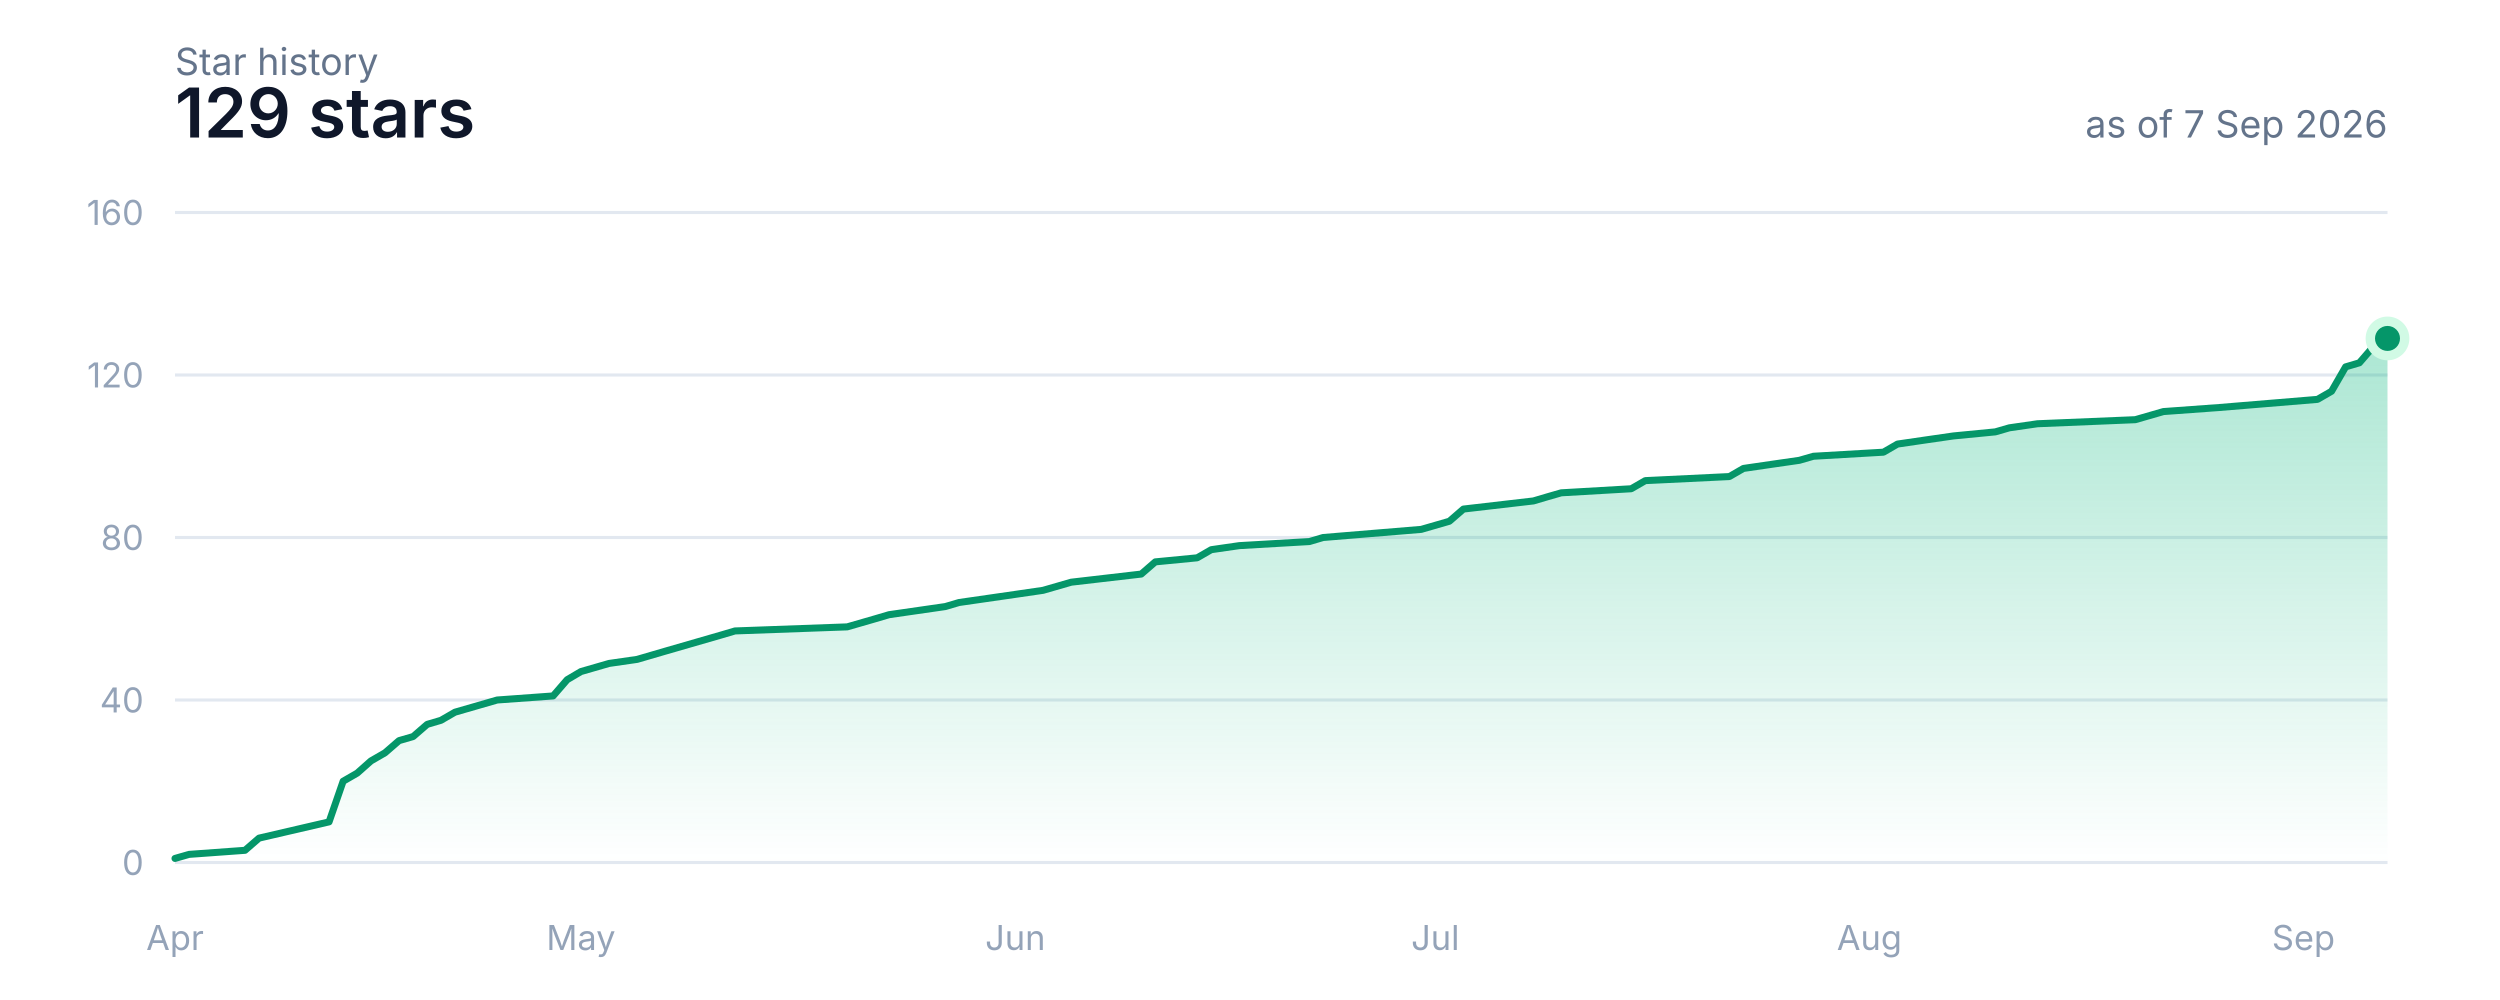
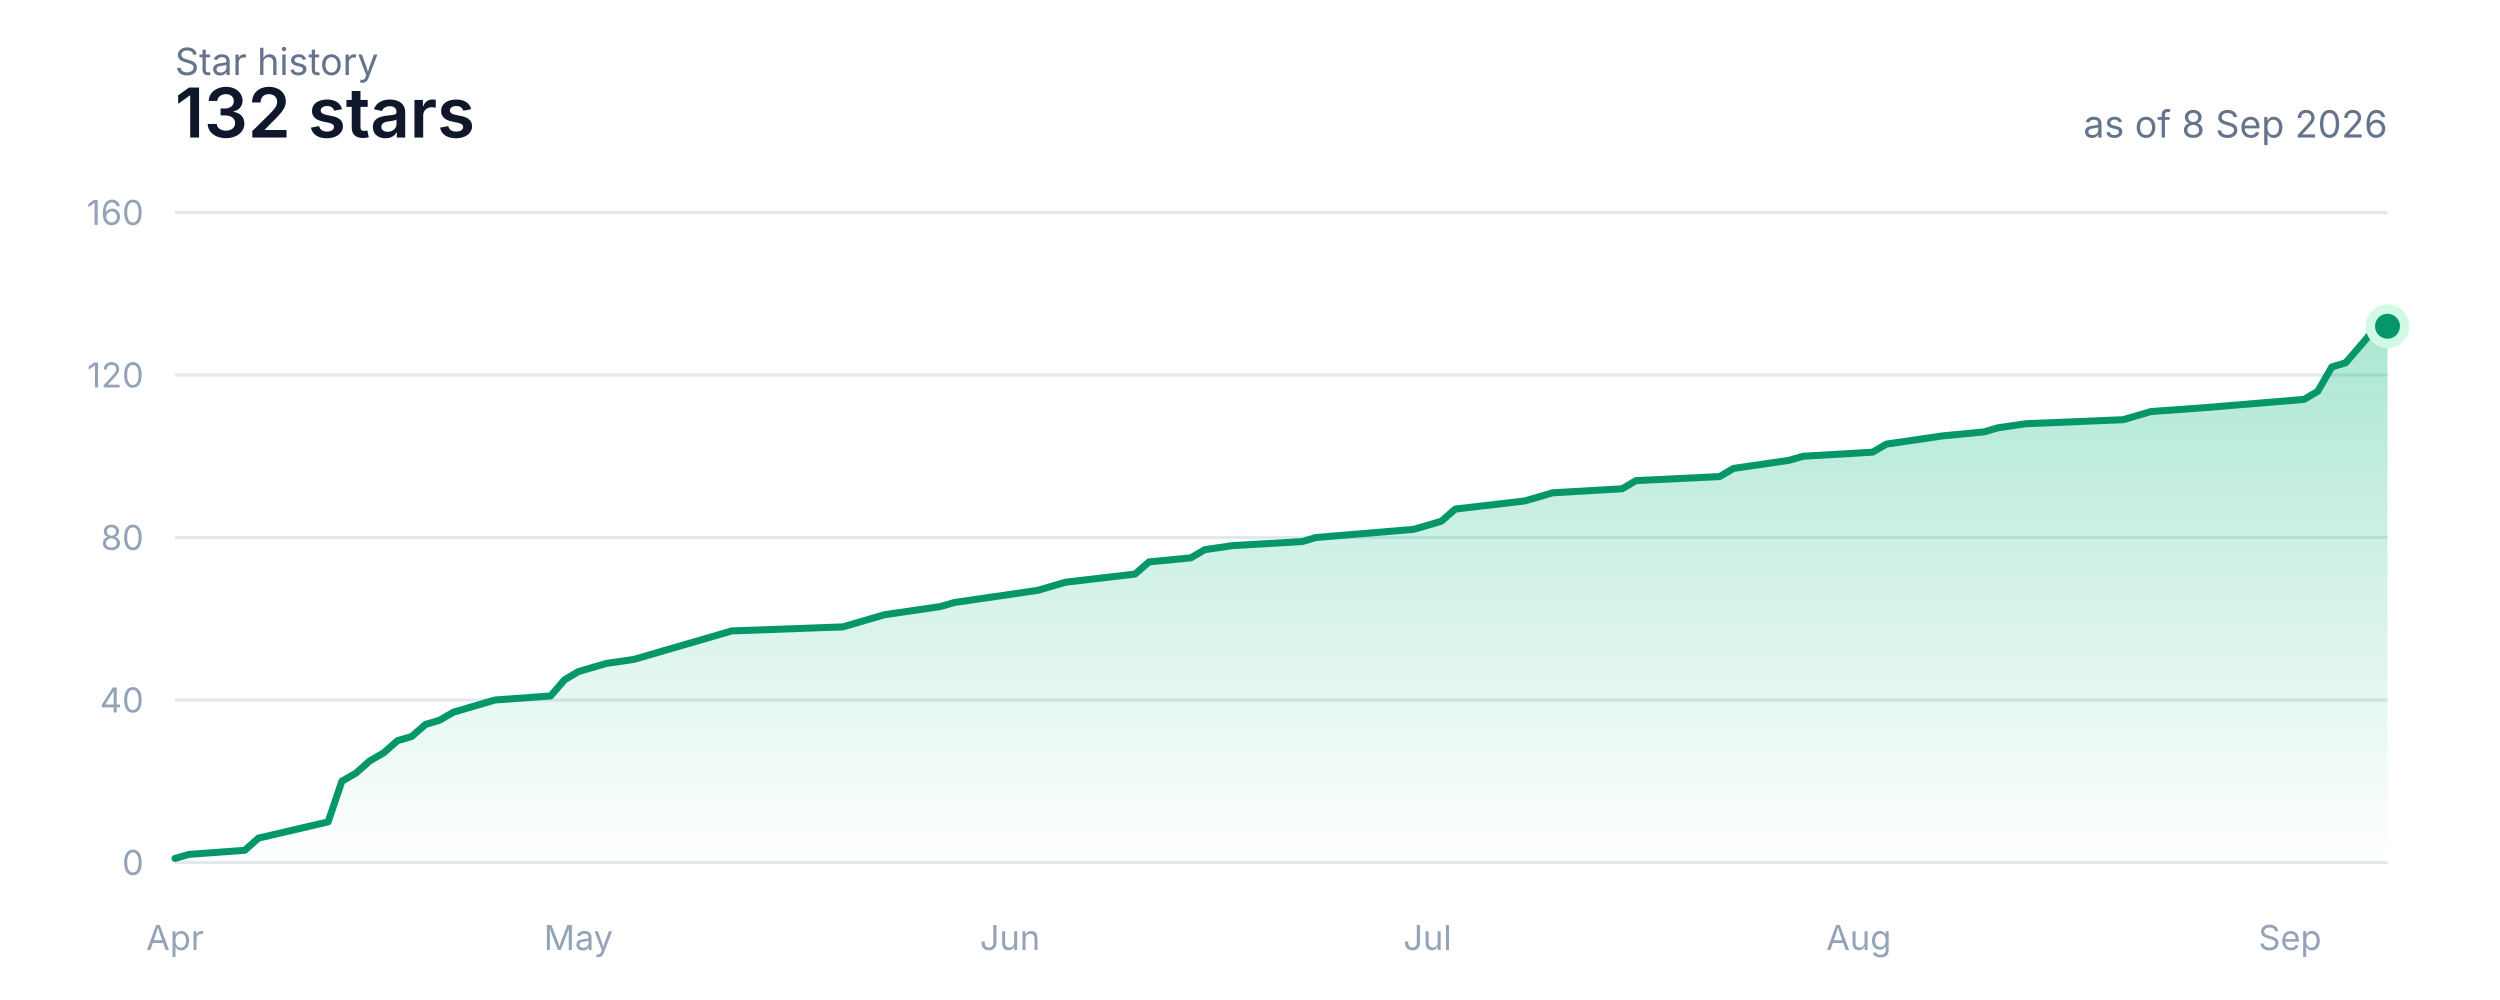
- <svg xmlns="http://www.w3.org/2000/svg" width="800" height="320" viewBox="0 0 800 320" role="img" aria-label="OpenSRE GitHub star history, 129 stars as of 2026-09-07">
+ <svg xmlns="http://www.w3.org/2000/svg" width="800" height="320" viewBox="0 0 800 320" role="img" aria-label="OpenSRE GitHub star history, 132 stars as of 2026-09-08">
  <rect width="100%" height="100%" fill="#ffffff" />
  <text x="56" y="24" fill="#64748b" font-family="ui-sans-serif, system-ui, -apple-system, sans-serif" font-size="12">Star history</text>
-   <text x="56" y="44" fill="#0f172a" font-family="ui-sans-serif, system-ui, -apple-system, sans-serif" font-size="22" font-weight="600">129 stars</text>
-   <text x="764" y="44" fill="#64748b" font-family="ui-sans-serif, system-ui, -apple-system, sans-serif" font-size="12" text-anchor="end">as of 7 Sep 2026</text>
+   <text x="56" y="44" fill="#0f172a" font-family="ui-sans-serif, system-ui, -apple-system, sans-serif" font-size="22" font-weight="600">132 stars</text>
+   <text x="764" y="44" fill="#64748b" font-family="ui-sans-serif, system-ui, -apple-system, sans-serif" font-size="12" text-anchor="end">as of 8 Sep 2026</text>
  <g font-family="ui-sans-serif, system-ui, -apple-system, sans-serif">
    <line x1="56" y1="276.0" x2="764" y2="276.0" stroke="#e2e8f0" stroke-width="1" />
    <text x="46" y="276.0" fill="#94a3b8" font-size="11" text-anchor="end" dominant-baseline="middle">0</text>
    <line x1="56" y1="224.0" x2="764" y2="224.0" stroke="#e2e8f0" stroke-width="1" />
    <text x="46" y="224.0" fill="#94a3b8" font-size="11" text-anchor="end" dominant-baseline="middle">40</text>
    <line x1="56" y1="172.0" x2="764" y2="172.0" stroke="#e2e8f0" stroke-width="1" />
    <text x="46" y="172.0" fill="#94a3b8" font-size="11" text-anchor="end" dominant-baseline="middle">80</text>
    <line x1="56" y1="120.0" x2="764" y2="120.0" stroke="#e2e8f0" stroke-width="1" />
    <text x="46" y="120.0" fill="#94a3b8" font-size="11" text-anchor="end" dominant-baseline="middle">120</text>
    <line x1="56" y1="68.0" x2="764" y2="68.0" stroke="#e2e8f0" stroke-width="1" />
    <text x="46" y="68.0" fill="#94a3b8" font-size="11" text-anchor="end" dominant-baseline="middle">160</text>
    <text x="56.0" y="304" fill="#94a3b8" font-size="11" text-anchor="middle">Apr</text>
-     <text x="185.9" y="304" fill="#94a3b8" font-size="11" text-anchor="middle">May</text>
-     <text x="324.9" y="304" fill="#94a3b8" font-size="11" text-anchor="middle">Jun</text>
-     <text x="459.3" y="304" fill="#94a3b8" font-size="11" text-anchor="middle">Jul</text>
-     <text x="598.2" y="304" fill="#94a3b8" font-size="11" text-anchor="middle">Aug</text>
-     <text x="737.1" y="304" fill="#94a3b8" font-size="11" text-anchor="middle">Sep</text>
+     <text x="185.1" y="304" fill="#94a3b8" font-size="11" text-anchor="middle">May</text>
+     <text x="323.2" y="304" fill="#94a3b8" font-size="11" text-anchor="middle">Jun</text>
+     <text x="456.8" y="304" fill="#94a3b8" font-size="11" text-anchor="middle">Jul</text>
+     <text x="594.8" y="304" fill="#94a3b8" font-size="11" text-anchor="middle">Aug</text>
+     <text x="732.8" y="304" fill="#94a3b8" font-size="11" text-anchor="middle">Sep</text>
  </g>
  <defs>
    <linearGradient id="fill-light" x1="0" y1="0" x2="0" y2="1">
      <stop offset="0%" stop-color="#10b981" stop-opacity="0.35" />
      <stop offset="100%" stop-color="#10b981" stop-opacity="0" />
    </linearGradient>
  </defs>
-   <path d="M56.0,274.7 L60.5,273.4 L78.4,272.1 L82.9,268.2 L105.3,263.0 L109.8,250.0 L114.3,247.4 L118.7,243.5 L123.2,240.9 L127.7,237.0 L132.2,235.7 L136.7,231.8 L141.1,230.5 L145.6,227.9 L150.1,226.6 L159.1,224.0 L177.0,222.7 L181.5,217.5 L185.9,214.9 L194.9,212.3 L203.9,211.0 L212.8,208.4 L230.8,203.2 L235.2,201.9 L271.1,200.6 L275.6,199.3 L280.1,198.0 L284.5,196.7 L302.5,194.1 L306.9,192.8 L315.9,191.5 L324.9,190.2 L333.8,188.9 L342.8,186.3 L365.2,183.7 L369.7,179.8 L383.1,178.5 L387.6,175.9 L396.6,174.6 L419.0,173.3 L423.4,172.0 L454.8,169.4 L459.3,168.1 L463.8,166.8 L468.3,162.9 L490.7,160.3 L495.1,159.0 L499.6,157.7 L522.0,156.4 L526.5,153.8 L553.4,152.5 L557.9,149.9 L566.8,148.6 L575.8,147.3 L580.3,146.0 L602.7,144.7 L607.2,142.1 L616.1,140.8 L625.1,139.5 L638.5,138.2 L643.0,136.9 L652.0,135.6 L683.3,134.3 L692.3,131.7 L710.2,130.4 L741.6,127.8 L746.1,125.2 L750.6,117.4 L755.0,116.1 L759.5,110.9 L764.0,108.3 L764.0,276.0 L56.0,276.0 Z" fill="url(#fill-light)" />
-   <path d="M56.0,274.7 L60.5,273.4 L78.4,272.1 L82.9,268.2 L105.3,263.0 L109.8,250.0 L114.3,247.4 L118.7,243.5 L123.2,240.9 L127.7,237.0 L132.2,235.7 L136.7,231.8 L141.1,230.5 L145.6,227.9 L150.1,226.6 L159.1,224.0 L177.0,222.7 L181.5,217.5 L185.9,214.9 L194.9,212.3 L203.9,211.0 L212.8,208.4 L230.8,203.2 L235.2,201.9 L271.1,200.6 L275.6,199.3 L280.1,198.0 L284.5,196.7 L302.5,194.1 L306.9,192.8 L315.9,191.5 L324.9,190.2 L333.8,188.9 L342.8,186.3 L365.2,183.7 L369.7,179.8 L383.1,178.5 L387.6,175.9 L396.6,174.6 L419.0,173.3 L423.4,172.0 L454.8,169.4 L459.3,168.1 L463.8,166.8 L468.3,162.9 L490.7,160.3 L495.1,159.0 L499.6,157.7 L522.0,156.4 L526.5,153.8 L553.4,152.5 L557.9,149.9 L566.8,148.6 L575.8,147.3 L580.3,146.0 L602.7,144.7 L607.2,142.1 L616.1,140.8 L625.1,139.5 L638.5,138.2 L643.0,136.9 L652.0,135.6 L683.3,134.3 L692.3,131.7 L710.2,130.4 L741.6,127.8 L746.1,125.2 L750.6,117.4 L755.0,116.1 L759.5,110.9 L764.0,108.3" fill="none" stroke="#059669" stroke-width="2.25" stroke-linecap="round" stroke-linejoin="round" />
-   <circle cx="764.0" cy="108.3" r="7" fill="#d1fae5" />
-   <circle cx="764.0" cy="108.3" r="4" fill="#059669" />
+   <path d="M56.0,274.7 L60.5,273.4 L78.3,272.1 L82.7,268.2 L105.0,263.0 L109.4,250.0 L113.9,247.4 L118.3,243.5 L122.8,240.9 L127.2,237.0 L131.7,235.7 L136.2,231.8 L140.6,230.5 L145.1,227.9 L149.5,226.6 L158.4,224.0 L176.2,222.7 L180.7,217.5 L185.1,214.9 L194.0,212.3 L202.9,211.0 L211.8,208.4 L229.7,203.2 L234.1,201.9 L269.7,200.6 L274.2,199.3 L278.6,198.0 L283.1,196.7 L300.9,194.1 L305.4,192.8 L314.3,191.5 L323.2,190.2 L332.1,188.9 L341.0,186.3 L363.2,183.7 L367.7,179.8 L381.1,178.5 L385.5,175.9 L394.4,174.6 L416.7,173.3 L421.1,172.0 L452.3,169.4 L456.8,168.1 L461.2,166.8 L465.7,162.9 L487.9,160.3 L492.4,159.0 L496.8,157.7 L519.1,156.4 L523.5,153.8 L550.3,152.5 L554.7,149.9 L563.6,148.6 L572.5,147.3 L577.0,146.0 L599.2,144.7 L603.7,142.1 L612.6,140.8 L621.5,139.5 L634.9,138.2 L639.3,136.9 L648.2,135.6 L679.4,134.3 L688.3,131.7 L706.1,130.4 L737.3,127.8 L741.7,125.2 L746.2,117.4 L750.6,116.1 L755.1,110.9 L759.5,105.7 L764.0,104.4 L764.0,276.0 L56.0,276.0 Z" fill="url(#fill-light)" />
+   <path d="M56.0,274.7 L60.5,273.4 L78.3,272.1 L82.7,268.2 L105.0,263.0 L109.4,250.0 L113.9,247.4 L118.3,243.5 L122.8,240.9 L127.2,237.0 L131.7,235.7 L136.2,231.8 L140.6,230.5 L145.1,227.9 L149.5,226.6 L158.4,224.0 L176.2,222.7 L180.7,217.5 L185.1,214.9 L194.0,212.3 L202.9,211.0 L211.8,208.4 L229.7,203.2 L234.1,201.9 L269.7,200.6 L274.2,199.3 L278.6,198.0 L283.1,196.7 L300.9,194.1 L305.4,192.8 L314.3,191.5 L323.2,190.2 L332.1,188.9 L341.0,186.3 L363.2,183.7 L367.7,179.8 L381.1,178.5 L385.5,175.9 L394.4,174.6 L416.7,173.3 L421.1,172.0 L452.3,169.4 L456.8,168.1 L461.2,166.8 L465.7,162.9 L487.9,160.3 L492.4,159.0 L496.8,157.7 L519.1,156.4 L523.5,153.8 L550.3,152.5 L554.7,149.9 L563.6,148.6 L572.5,147.3 L577.0,146.0 L599.2,144.7 L603.7,142.1 L612.6,140.8 L621.5,139.5 L634.9,138.2 L639.3,136.9 L648.2,135.6 L679.4,134.3 L688.3,131.7 L706.1,130.4 L737.3,127.8 L741.7,125.2 L746.2,117.4 L750.6,116.1 L755.1,110.9 L759.5,105.7 L764.0,104.4" fill="none" stroke="#059669" stroke-width="2.25" stroke-linecap="round" stroke-linejoin="round" />
+   <circle cx="764.0" cy="104.4" r="7" fill="#d1fae5" />
+   <circle cx="764.0" cy="104.4" r="4" fill="#059669" />
</svg>
